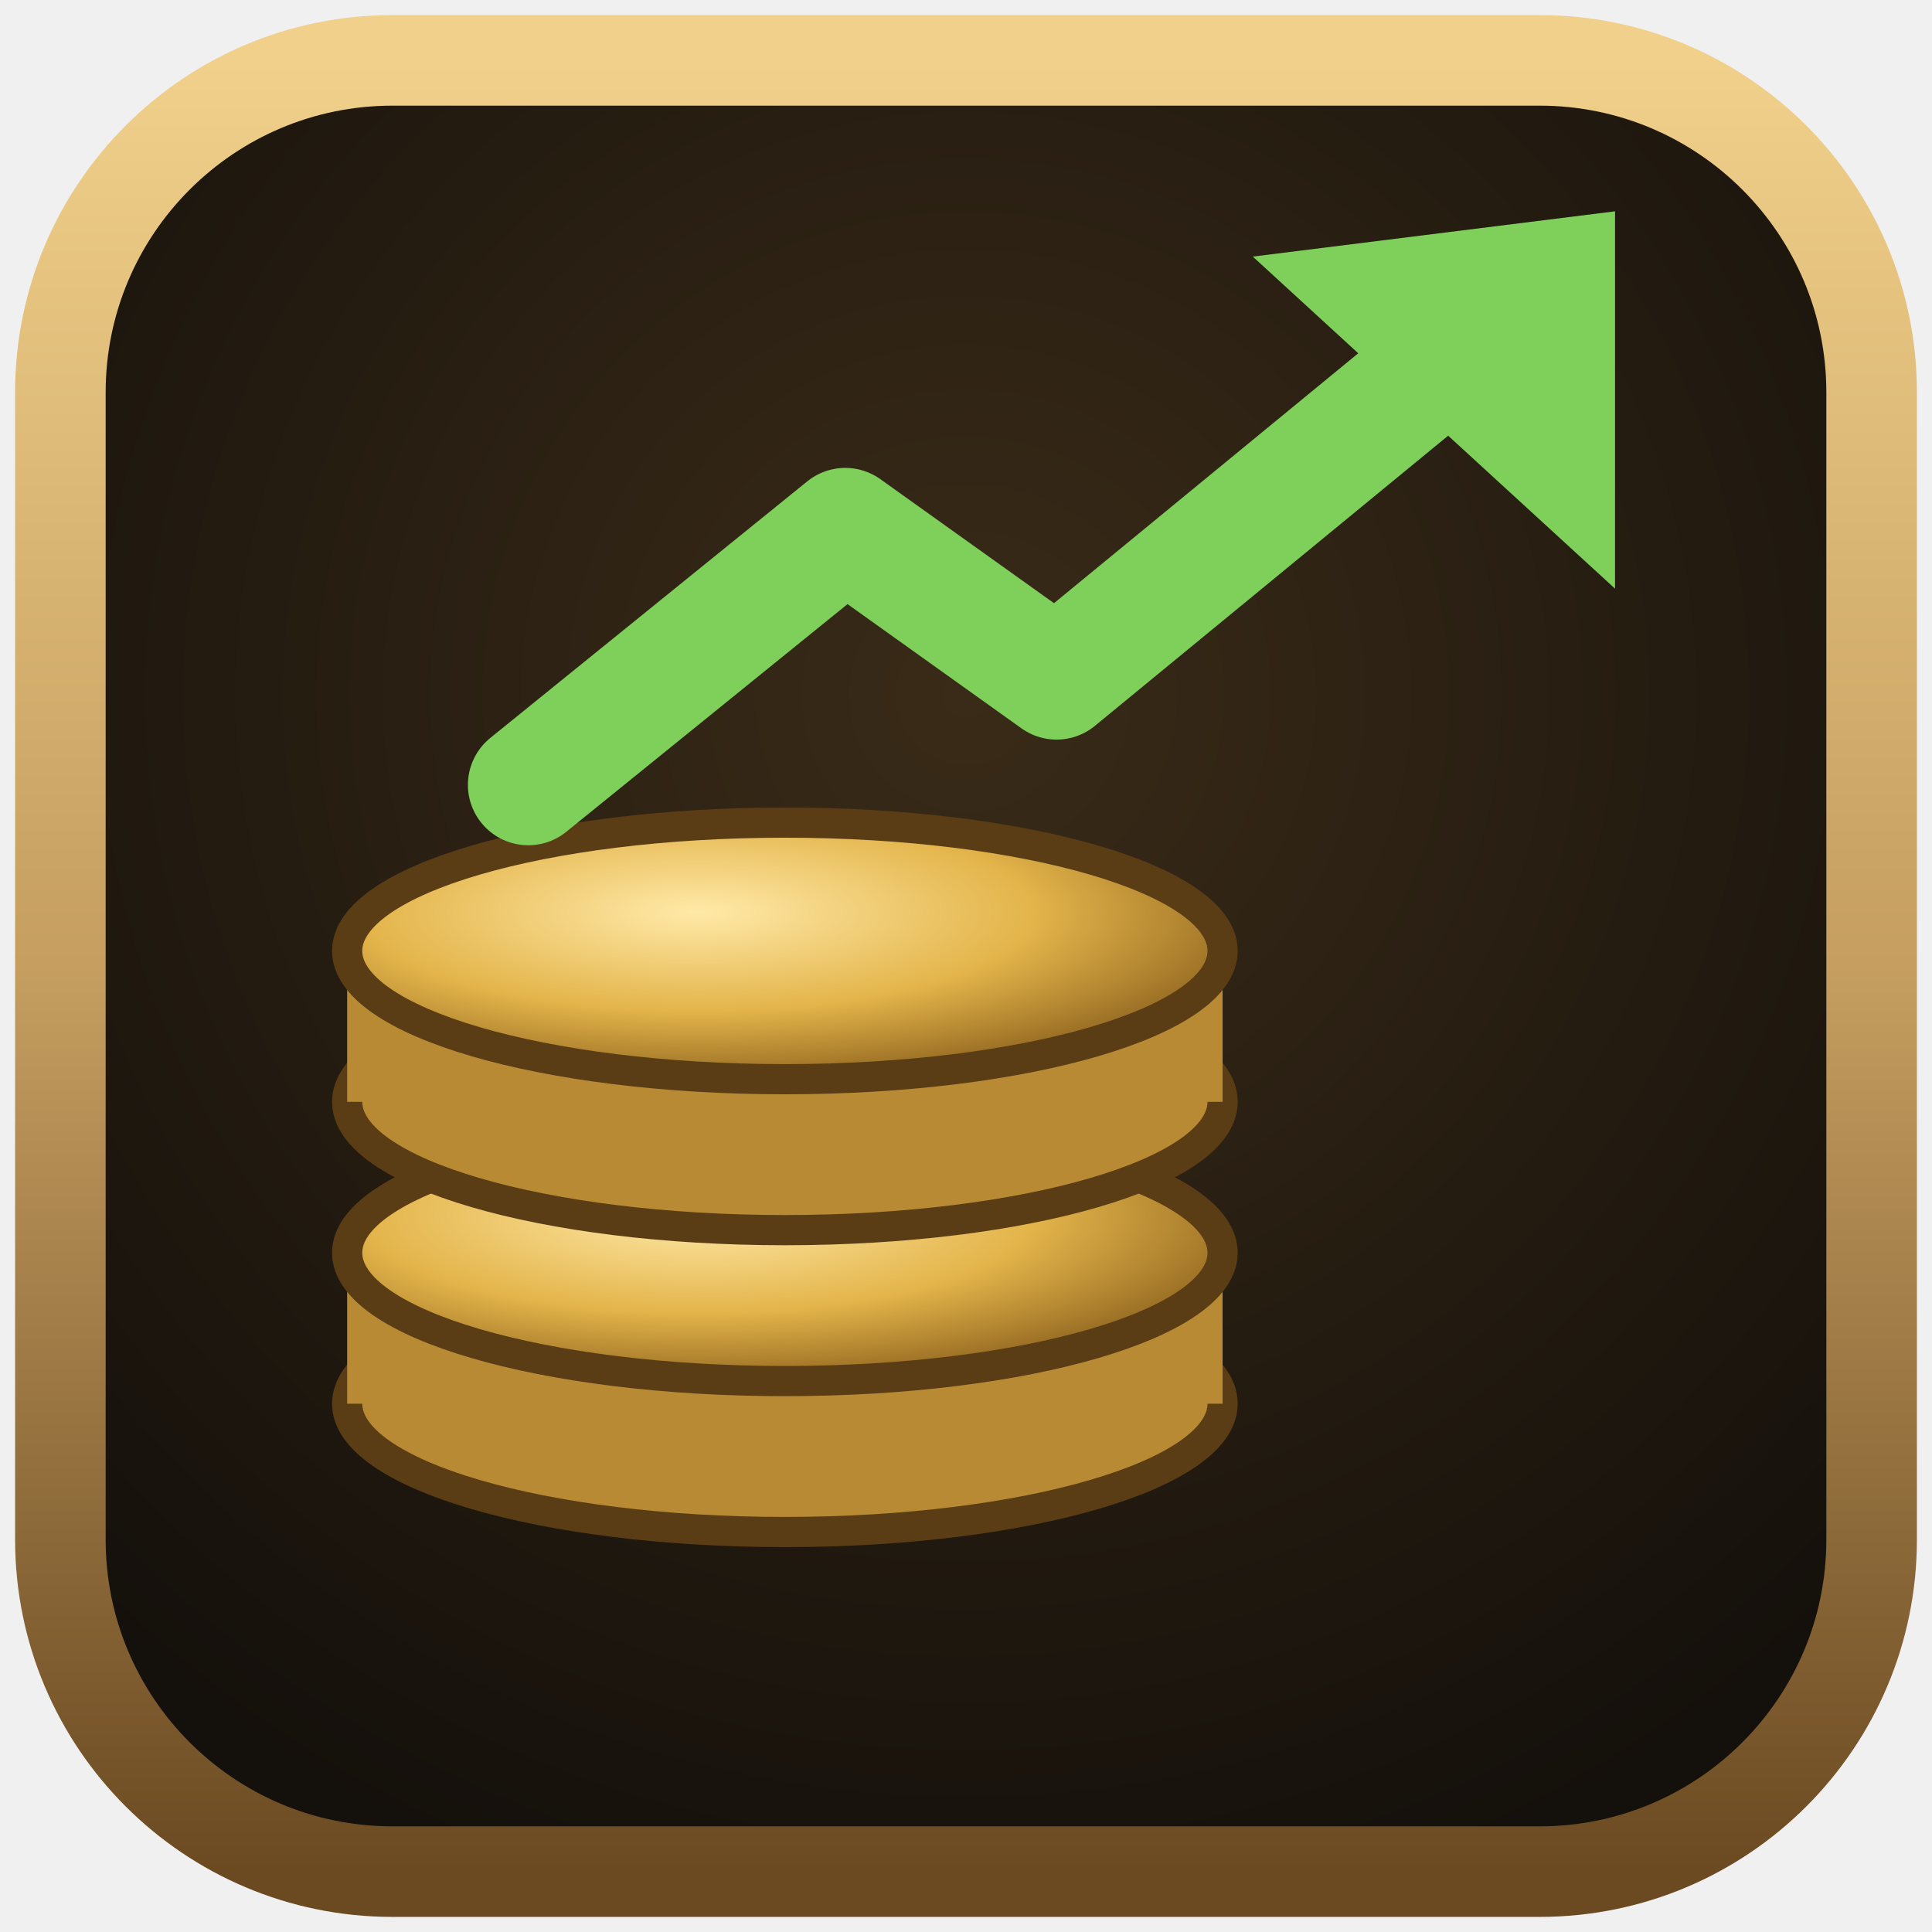
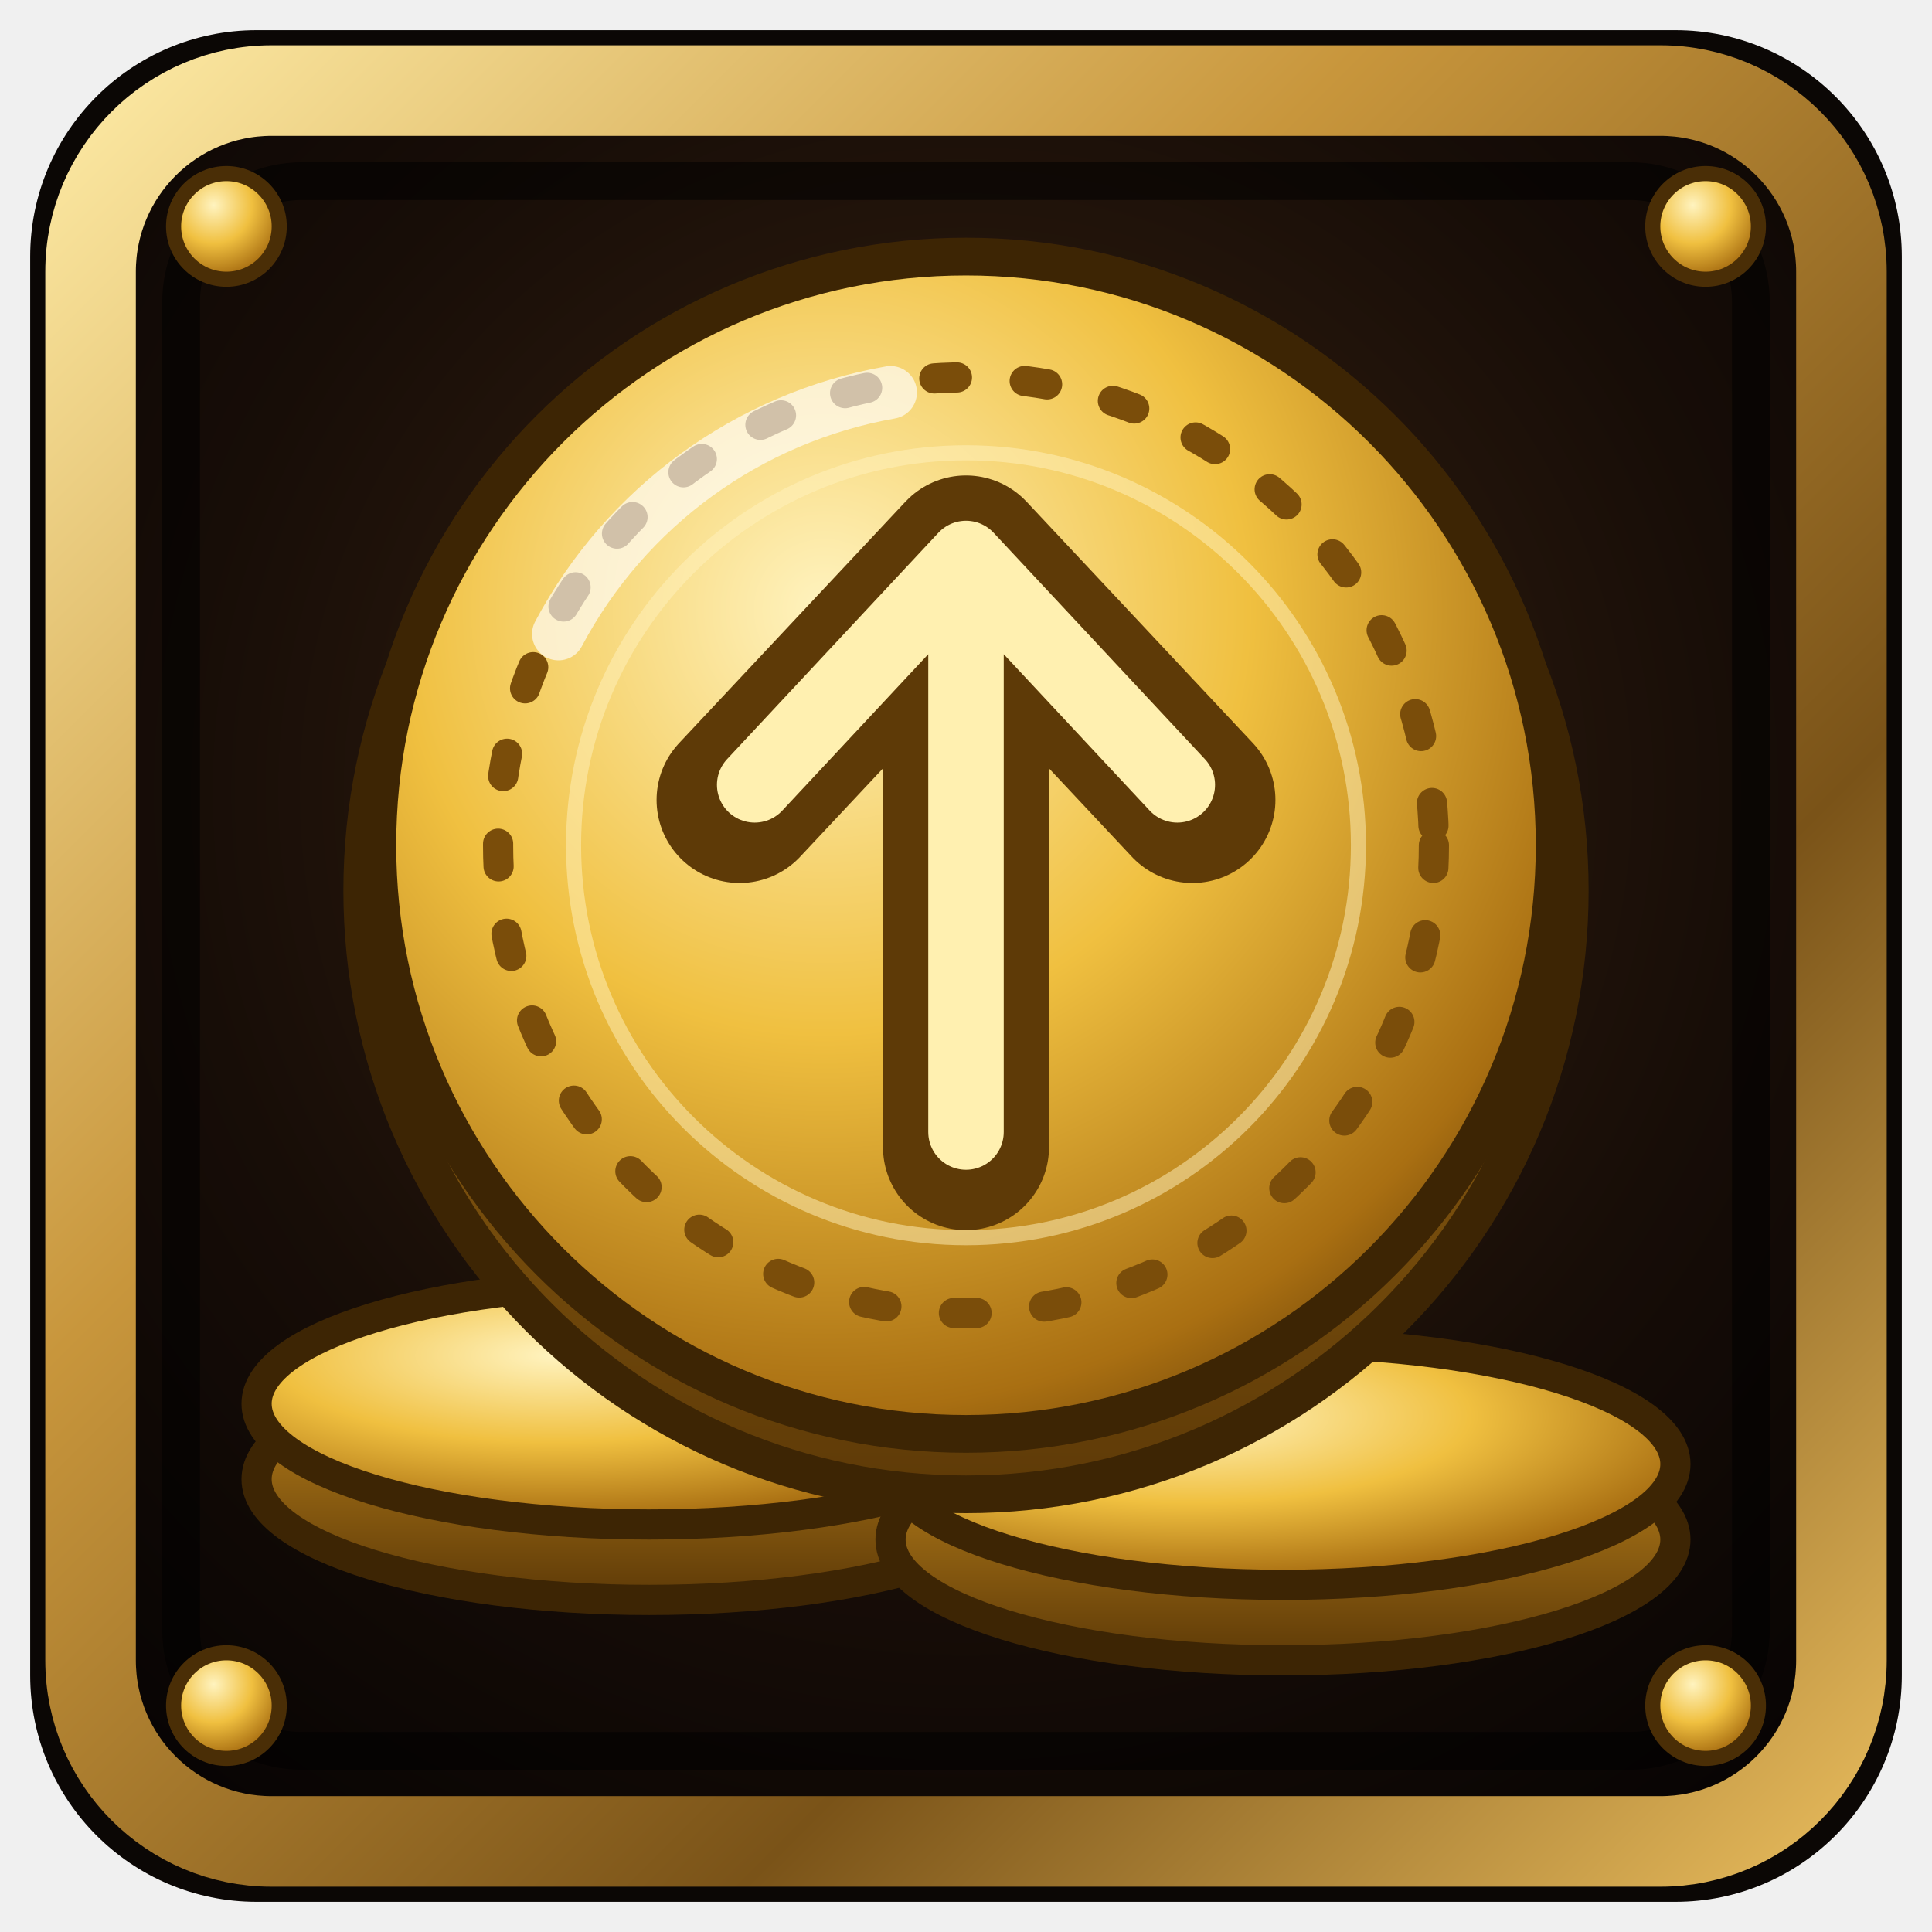
- <svg xmlns="http://www.w3.org/2000/svg" viewBox="0 0 256 256" width="256" height="256">
+ <svg xmlns="http://www.w3.org/2000/svg" viewBox="0 0 256 256">
  <defs>
-     <radialGradient id="bg" cx="50%" cy="35%" r="70%">
-       <stop offset="0" stop-color="#3a2b18" />
-       <stop offset="1" stop-color="#14100b" />
+     <linearGradient id="rim" x1="0" y1="0" x2="1" y2="1">
+       <stop offset="0" stop-color="#fbe7a1" />
+       <stop offset="0.35" stop-color="#c8963c" />
+       <stop offset="0.7" stop-color="#7a5318" />
+       <stop offset="1" stop-color="#e2b659" />
+     </linearGradient>
+     <radialGradient id="bg" cx="50%" cy="40%" r="75%">
+       <stop offset="0" stop-color="#3b2413" />
+       <stop offset="0.6" stop-color="#170d07" />
+       <stop offset="1" stop-color="#060303" />
    </radialGradient>
-     <linearGradient id="rim" x1="0" y1="0" x2="0" y2="1">
-       <stop offset="0" stop-color="#f0d08a" />
-       <stop offset="0.5" stop-color="#c59e60" />
-       <stop offset="1" stop-color="#6b4a22" />
+     <radialGradient id="coin" cx="38%" cy="30%" r="80%">
+       <stop offset="0" stop-color="#fff3bf" />
+       <stop offset="0.45" stop-color="#f0c040" />
+       <stop offset="0.85" stop-color="#a96f12" />
+       <stop offset="1" stop-color="#6b4208" />
+     </radialGradient>
+     <linearGradient id="edge" x1="0" y1="0" x2="0" y2="1">
+       <stop offset="0" stop-color="#c58a1e" />
+       <stop offset="1" stop-color="#5e3a07" />
    </linearGradient>
-     <radialGradient id="coin" cx="40%" cy="35%" r="70%">
-       <stop offset="0" stop-color="#ffe9a8" />
-       <stop offset="0.55" stop-color="#e3b44a" />
-       <stop offset="1" stop-color="#8a5f1c" />
-     </radialGradient>
  </defs>
-   <rect x="8" y="8" width="240" height="240" rx="44" fill="url(#bg)" stroke="url(#rim)" stroke-width="12" />
-   <g stroke="#5a3d14" stroke-width="4">
-     <ellipse cx="104" cy="186" rx="58" ry="17" fill="#b98a34" />
-     <rect x="46" y="166" width="116" height="20" fill="#b98a34" stroke="none" />
-     <ellipse cx="104" cy="166" rx="58" ry="17" fill="url(#coin)" />
-     <ellipse cx="104" cy="146" rx="58" ry="17" fill="#b98a34" />
-     <rect x="46" y="126" width="116" height="20" fill="#b98a34" stroke="none" />
-     <ellipse cx="104" cy="126" rx="58" ry="17" fill="url(#coin)" />
+   <rect x="4" y="4" width="248" height="248" rx="30" fill="#0b0705" />
+   <rect x="12" y="12" width="232" height="232" rx="24" fill="url(#bg)" stroke="url(#rim)" stroke-width="12" />
+   <rect x="24" y="24" width="208" height="208" rx="16" fill="none" stroke="#000" stroke-opacity=".55" stroke-width="5" />
+   <g fill="url(#coin)" stroke="#4a2e06" stroke-width="2">
+     <circle cx="30" cy="30" r="7" />
+     <circle cx="226" cy="30" r="7" />
+     <circle cx="30" cy="226" r="7" />
+     <circle cx="226" cy="226" r="7" />
  </g>
-   <polyline points="70,104 112,70 140,90 196,44" fill="none" stroke="#7fd05a" stroke-width="16" stroke-linecap="round" stroke-linejoin="round" />
-   <polygon points="214,28 214,78 166,34" fill="#7fd05a" />
+   <g stroke="#3d2504" stroke-width="4">
+     <ellipse cx="86" cy="196" rx="52" ry="16" fill="url(#edge)" />
+     <ellipse cx="86" cy="186" rx="52" ry="16" fill="url(#coin)" />
+     <ellipse cx="170" cy="204" rx="52" ry="16" fill="url(#edge)" />
+     <ellipse cx="170" cy="194" rx="52" ry="16" fill="url(#coin)" />
+   </g>
+   <circle cx="128" cy="118" r="80" fill="url(#edge)" stroke="#3d2504" stroke-width="5" />
+   <circle cx="128" cy="112" r="78" fill="url(#coin)" stroke="#3d2504" stroke-width="5" />
+   <circle cx="128" cy="112" r="62" fill="none" stroke="#7a4d0a" stroke-width="4" stroke-dasharray="3 9" stroke-linecap="round" />
+   <circle cx="128" cy="112" r="52" fill="none" stroke="#fff3bf" stroke-opacity=".5" stroke-width="2" />
+   <g fill="none" stroke-linecap="round" stroke-linejoin="round">
+     <path d="M128 152 V78 M98 106 L128 74 L158 106" stroke="#5e3a07" stroke-width="22" />
+     <path d="M128 150 V78 M100 104 L128 74 L156 104" stroke="#fff0b0" stroke-width="10" />
+   </g>
+   <path d="M74 84 A62 62 0 0 1 118 52" fill="none" stroke="#fff" stroke-opacity=".65" stroke-width="7" stroke-linecap="round" />
</svg>
